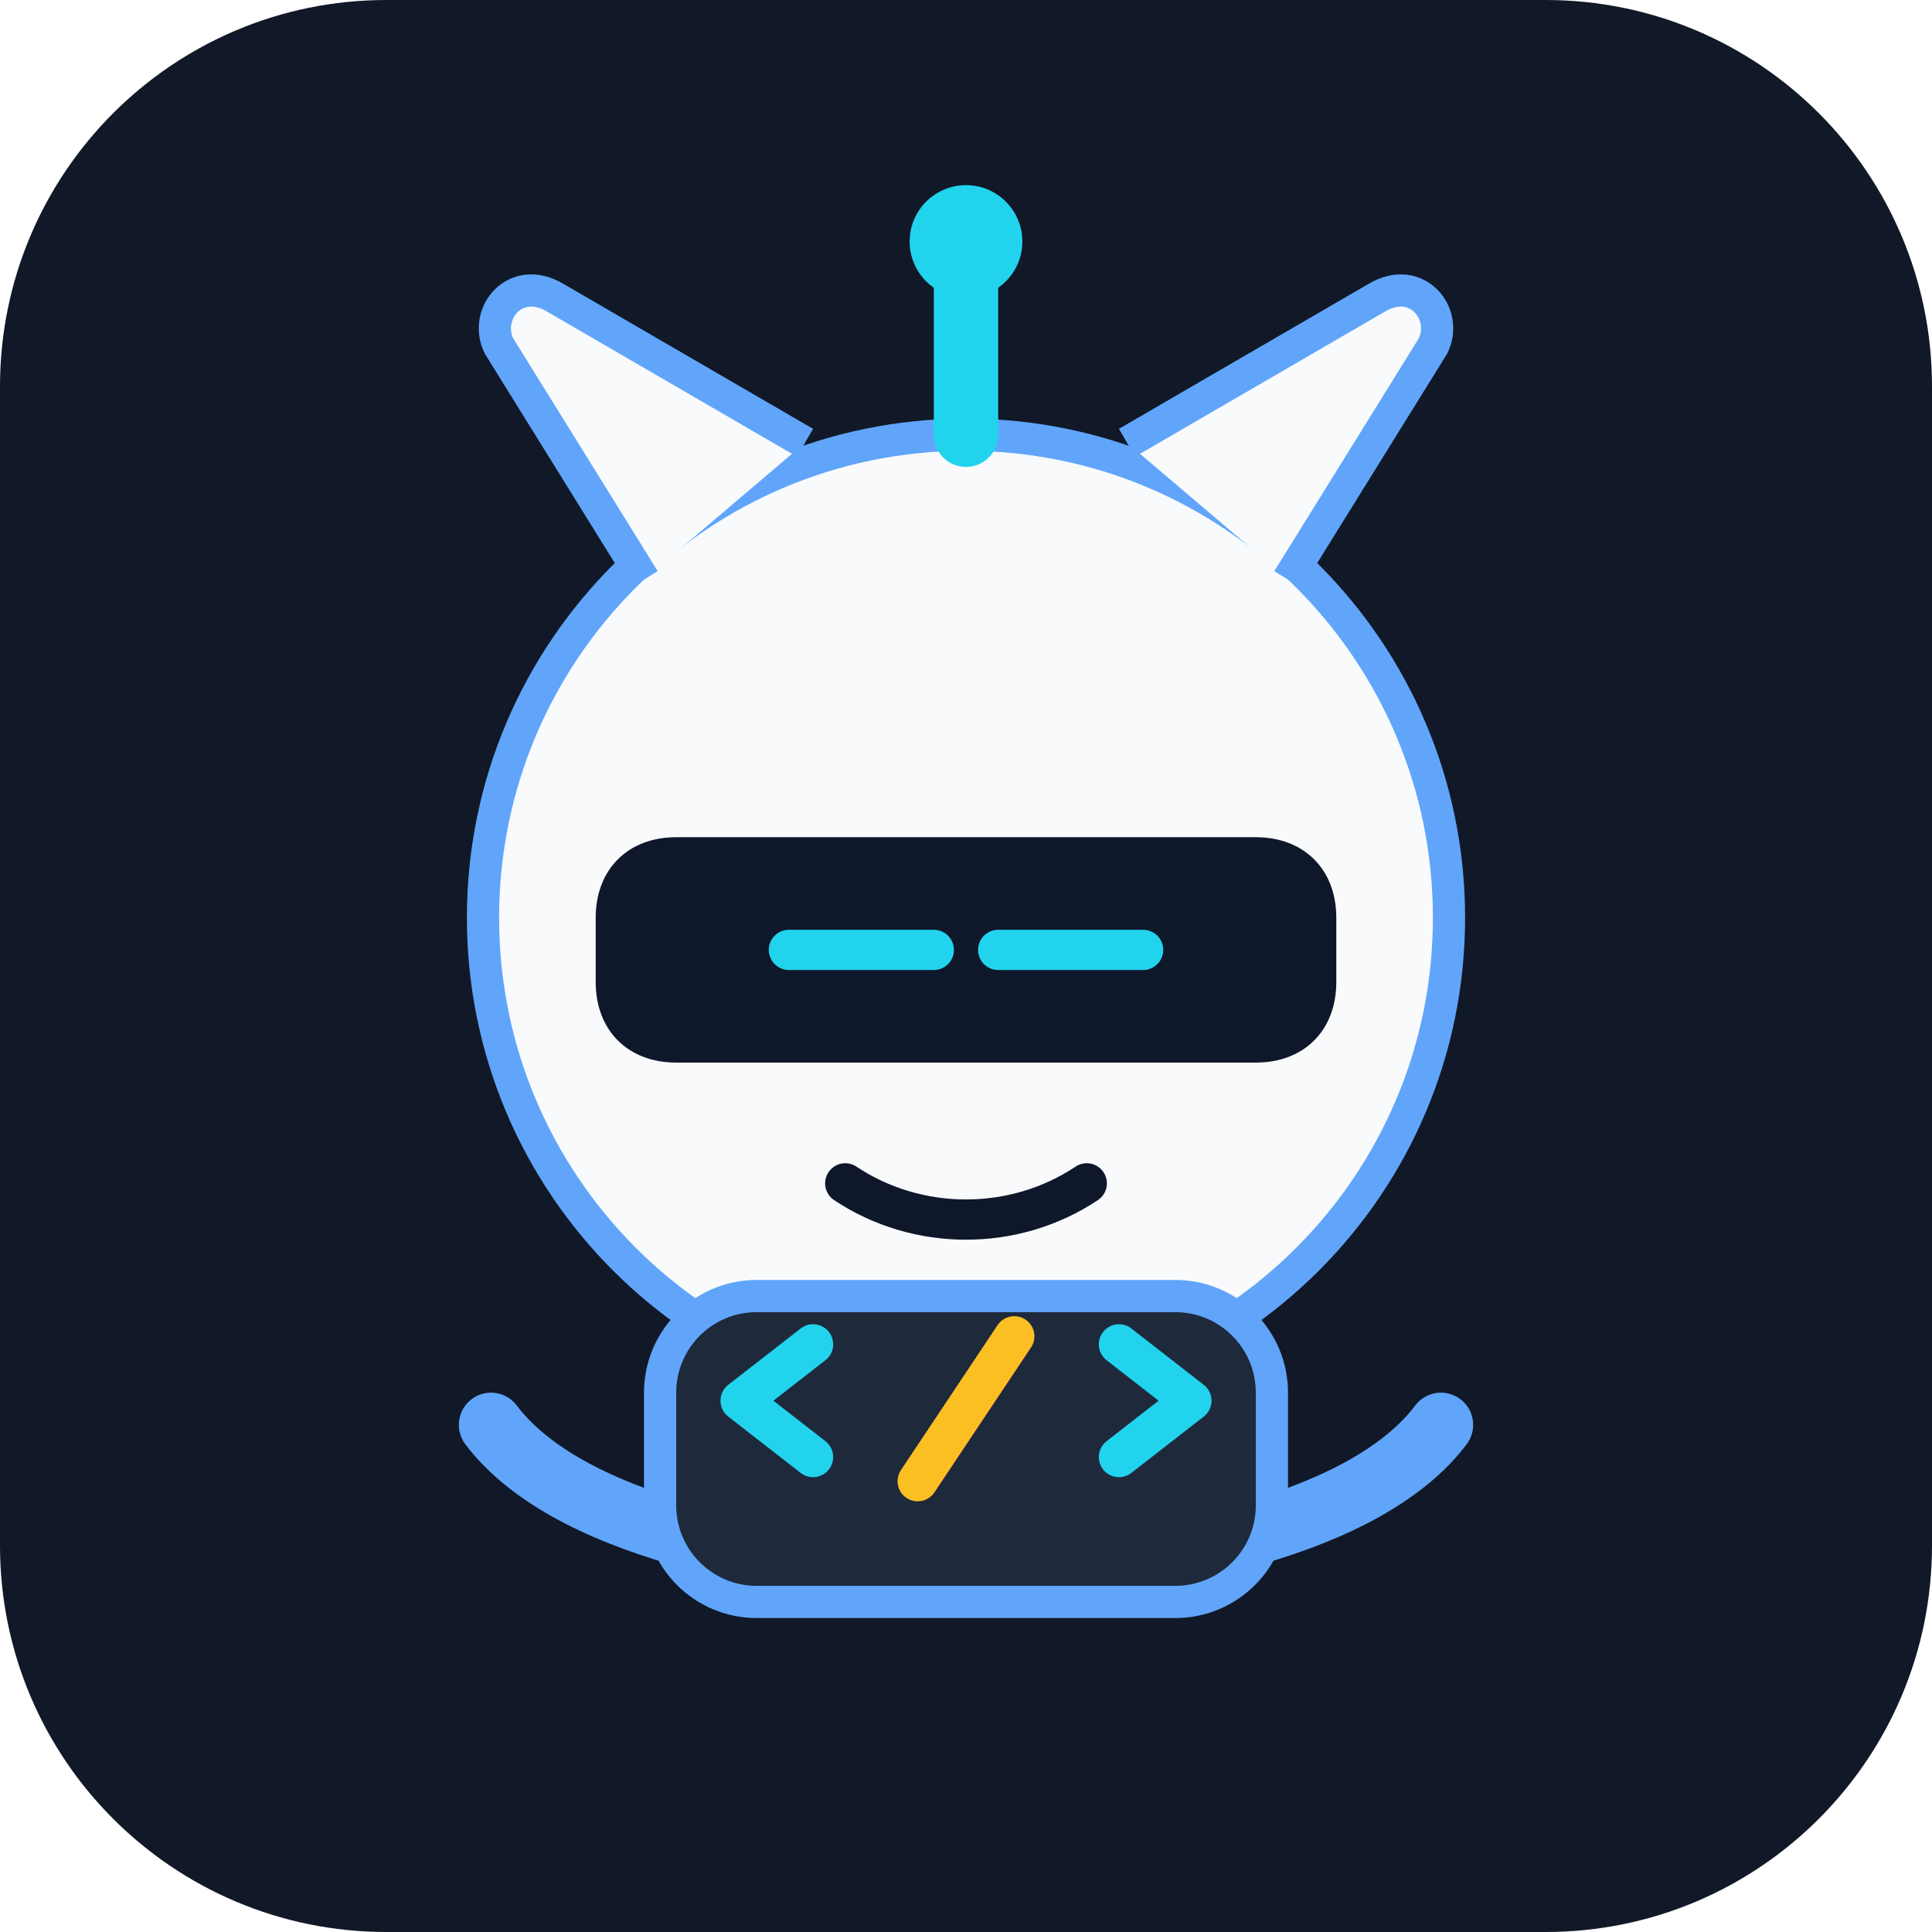
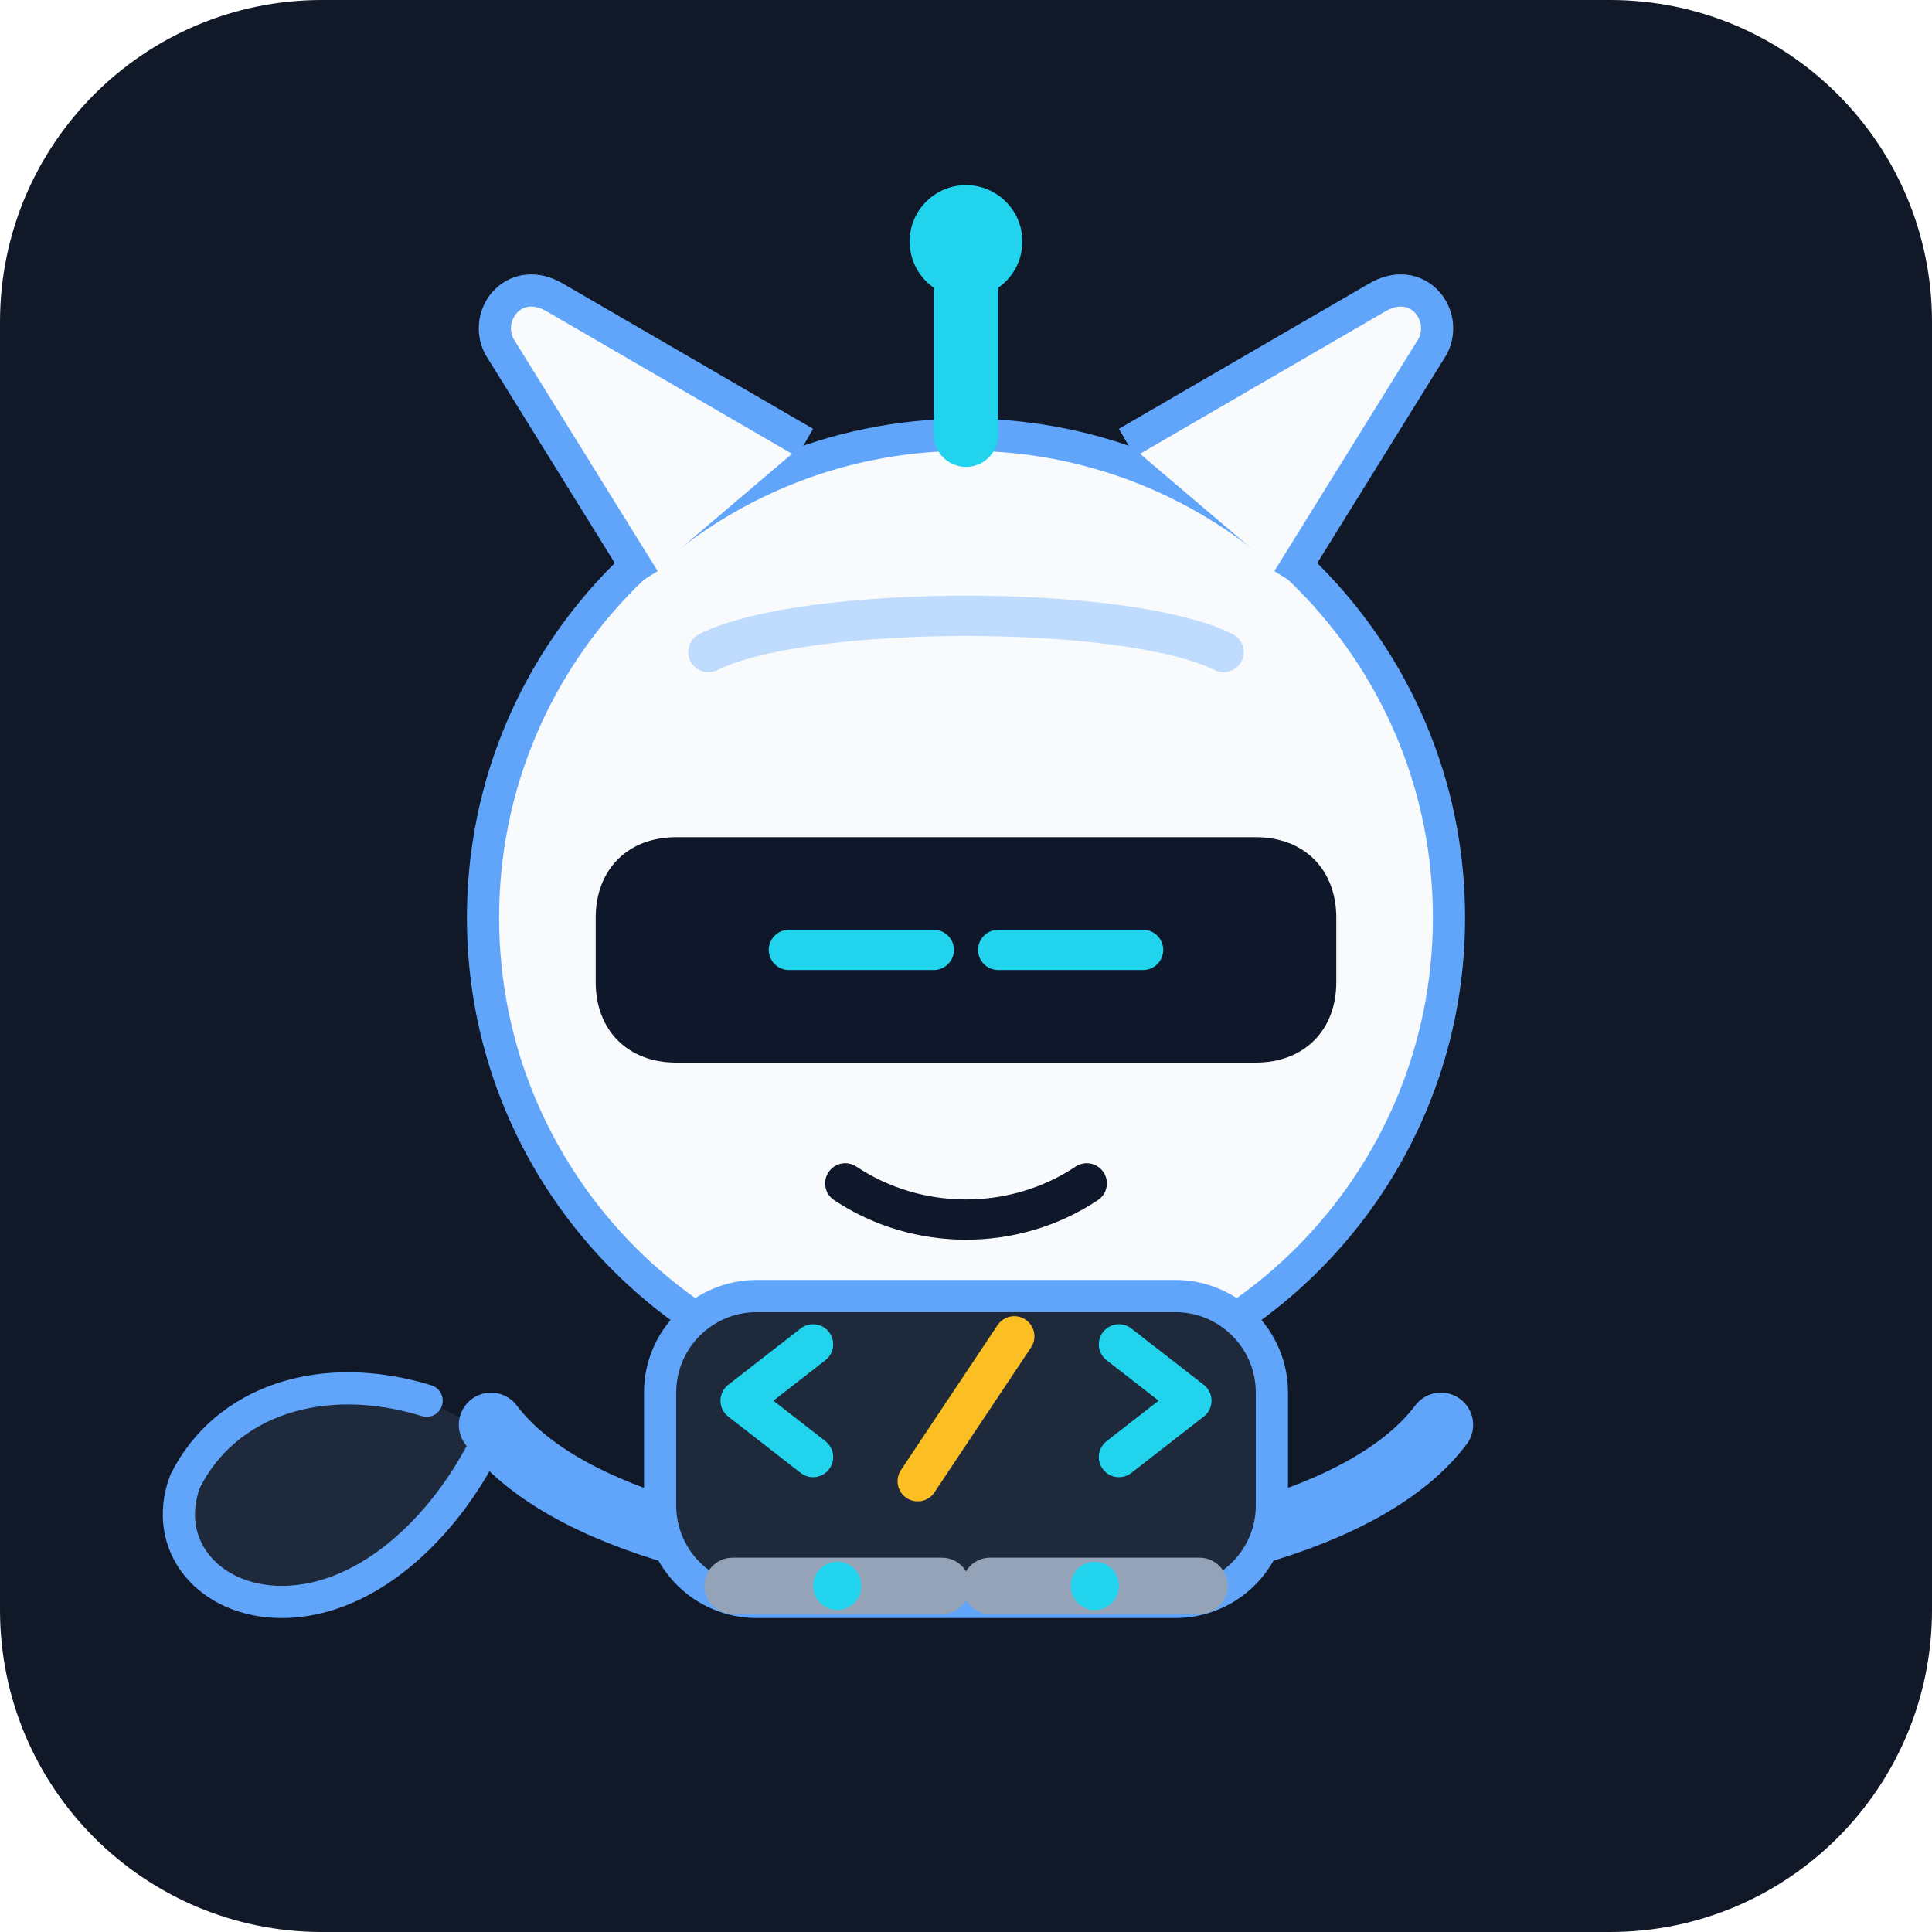
<svg xmlns="http://www.w3.org/2000/svg" width="240" height="240" viewBox="0 0 240 240" fill="none">
  <style>
    .pet-eye, .pet-eye-line { transform-box: fill-box; transform-origin: center; animation: pet-eye-blink 4.6s ease-in-out infinite; }
    .pet-mouth { transform-box: fill-box; transform-origin: center; animation: pet-mouth-live 2.4s ease-in-out infinite; }
    .pet-antenna { transform-box: fill-box; transform-origin: 50% 100%; animation: pet-antenna-live 3.8s ease-in-out infinite; }
    @keyframes pet-eye-blink { 0%, 88%, 100% { transform: scaleY(1); } 92%, 95% { transform: scaleY(.18); } }
    @keyframes pet-mouth-live { 0%, 100% { transform: scaleY(.86) translateY(0); } 45% { transform: scaleY(1.18) translateY(1px); } }
    @keyframes pet-antenna-live { 0%, 100% { transform: rotate(0deg); } 50% { transform: rotate(2.5deg); } }
  </style>
-   <rect width="240" height="240" rx="48" fill="#111827" />
+   <rect width="240" height="240" rx="40" fill="#111827" />
+   <path d="M53 174c-13-4-25 0-30 10-3 8 3 15 12 15 11 0 21-10 26-21" fill="#1E293B" stroke="#60A5FA" stroke-width="4" stroke-linecap="round" />
  <circle cx="120" cy="114" r="60" fill="#F8FAFC" stroke="#60A5FA" stroke-width="4" />
+   <path d="M88 81c12-6 52-6 64 0" stroke="#BFDBFE" stroke-width="5" stroke-linecap="round" />
  <path d="M80 72 62 43c-2-4 2-9 7-6l31 18" fill="#F8FAFC" stroke="#60A5FA" stroke-width="4" stroke-linejoin="round" />
  <path d="m160 72 18-29c2-4-2-9-7-6l-31 18" fill="#F8FAFC" stroke="#60A5FA" stroke-width="4" stroke-linejoin="round" />
  <path d="M84 104h72c6 0 10 4 10 10v8c0 6-4 10-10 10H84c-6 0-10-4-10-10v-8c0-6 4-10 10-10Z" fill="#0F172A" />
  <path class="pet-eye-line" d="M98 118h18" stroke="#22D3EE" stroke-width="5" stroke-linecap="round" />
  <path class="pet-eye-line" d="M142 118h-18" stroke="#22D3EE" stroke-width="5" stroke-linecap="round" />
  <path class="pet-mouth" d="M105 147c9 6 21 6 30 0" stroke="#0F172A" stroke-width="5" stroke-linecap="round" />
  <path d="M61 177c18 24 100 24 118 0" stroke="#60A5FA" stroke-width="8" stroke-linecap="round" />
  <rect x="82" y="161" width="76" height="38" rx="12" fill="#1E293B" stroke="#60A5FA" stroke-width="4" />
  <path d="M101 181 92 174l9-7" stroke="#22D3EE" stroke-width="5" stroke-linecap="round" stroke-linejoin="round" />
  <path d="M139 167l9 7-9 7" stroke="#22D3EE" stroke-width="5" stroke-linecap="round" stroke-linejoin="round" />
  <path d="M126 166 114 184" stroke="#FBBF24" stroke-width="5" stroke-linecap="round" />
+   <path d="M91 197h26" stroke="#94A3B8" stroke-width="7" stroke-linecap="round" />
+   <path d="M123 197h26" stroke="#94A3B8" stroke-width="7" stroke-linecap="round" />
+   <circle cx="104" cy="197" r="3" fill="#22D3EE" />
+   <circle cx="136" cy="197" r="3" fill="#22D3EE" />
  <path class="pet-antenna" d="M120 35v19" stroke="#22D3EE" stroke-width="8" stroke-linecap="round" />
  <circle class="pet-antenna" cx="120" cy="30" r="7" fill="#22D3EE" />
</svg>
